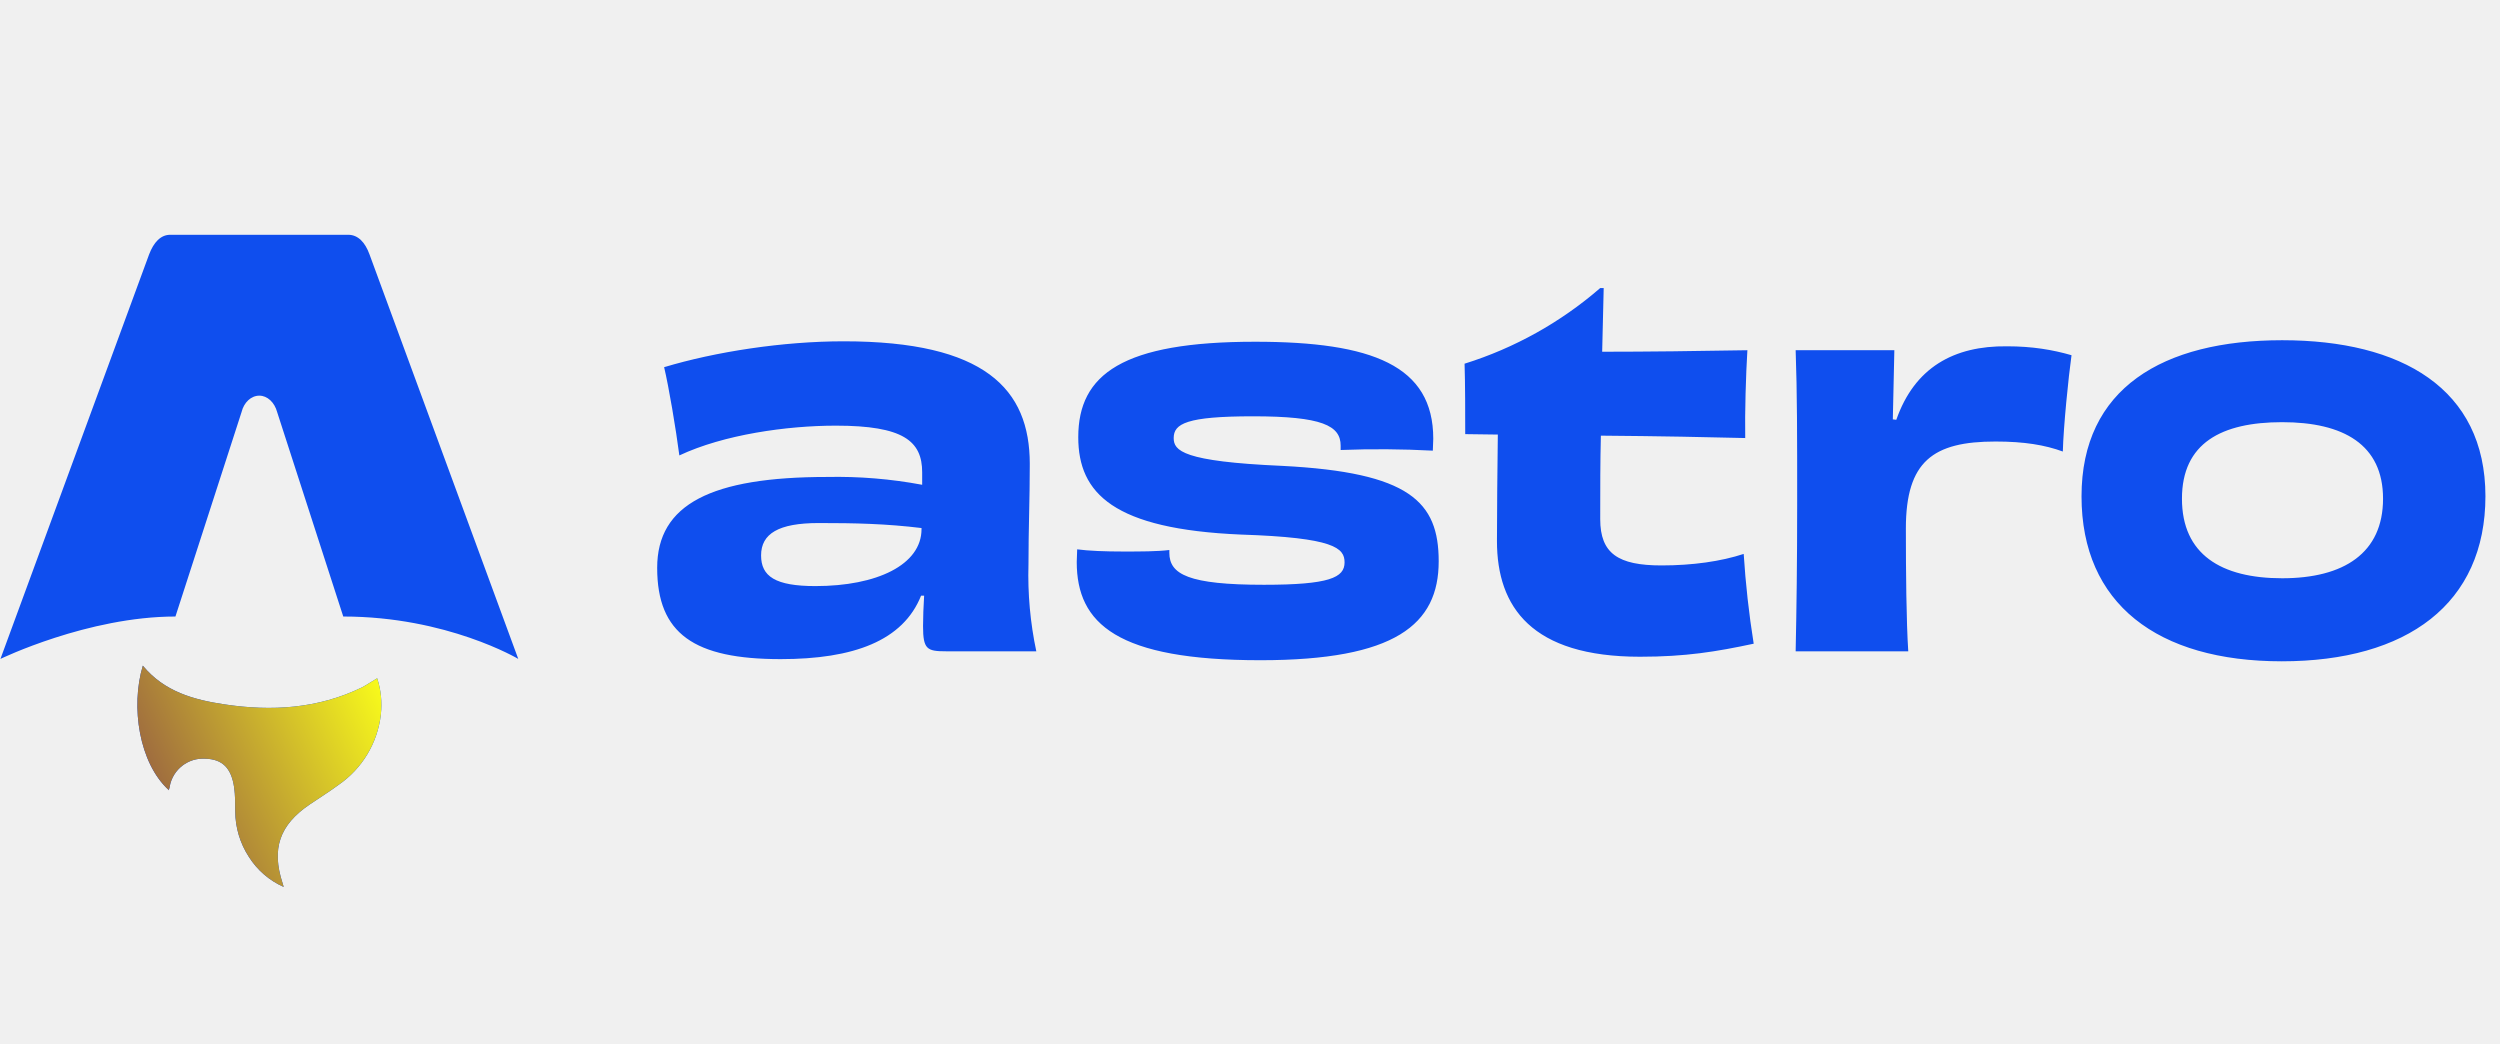
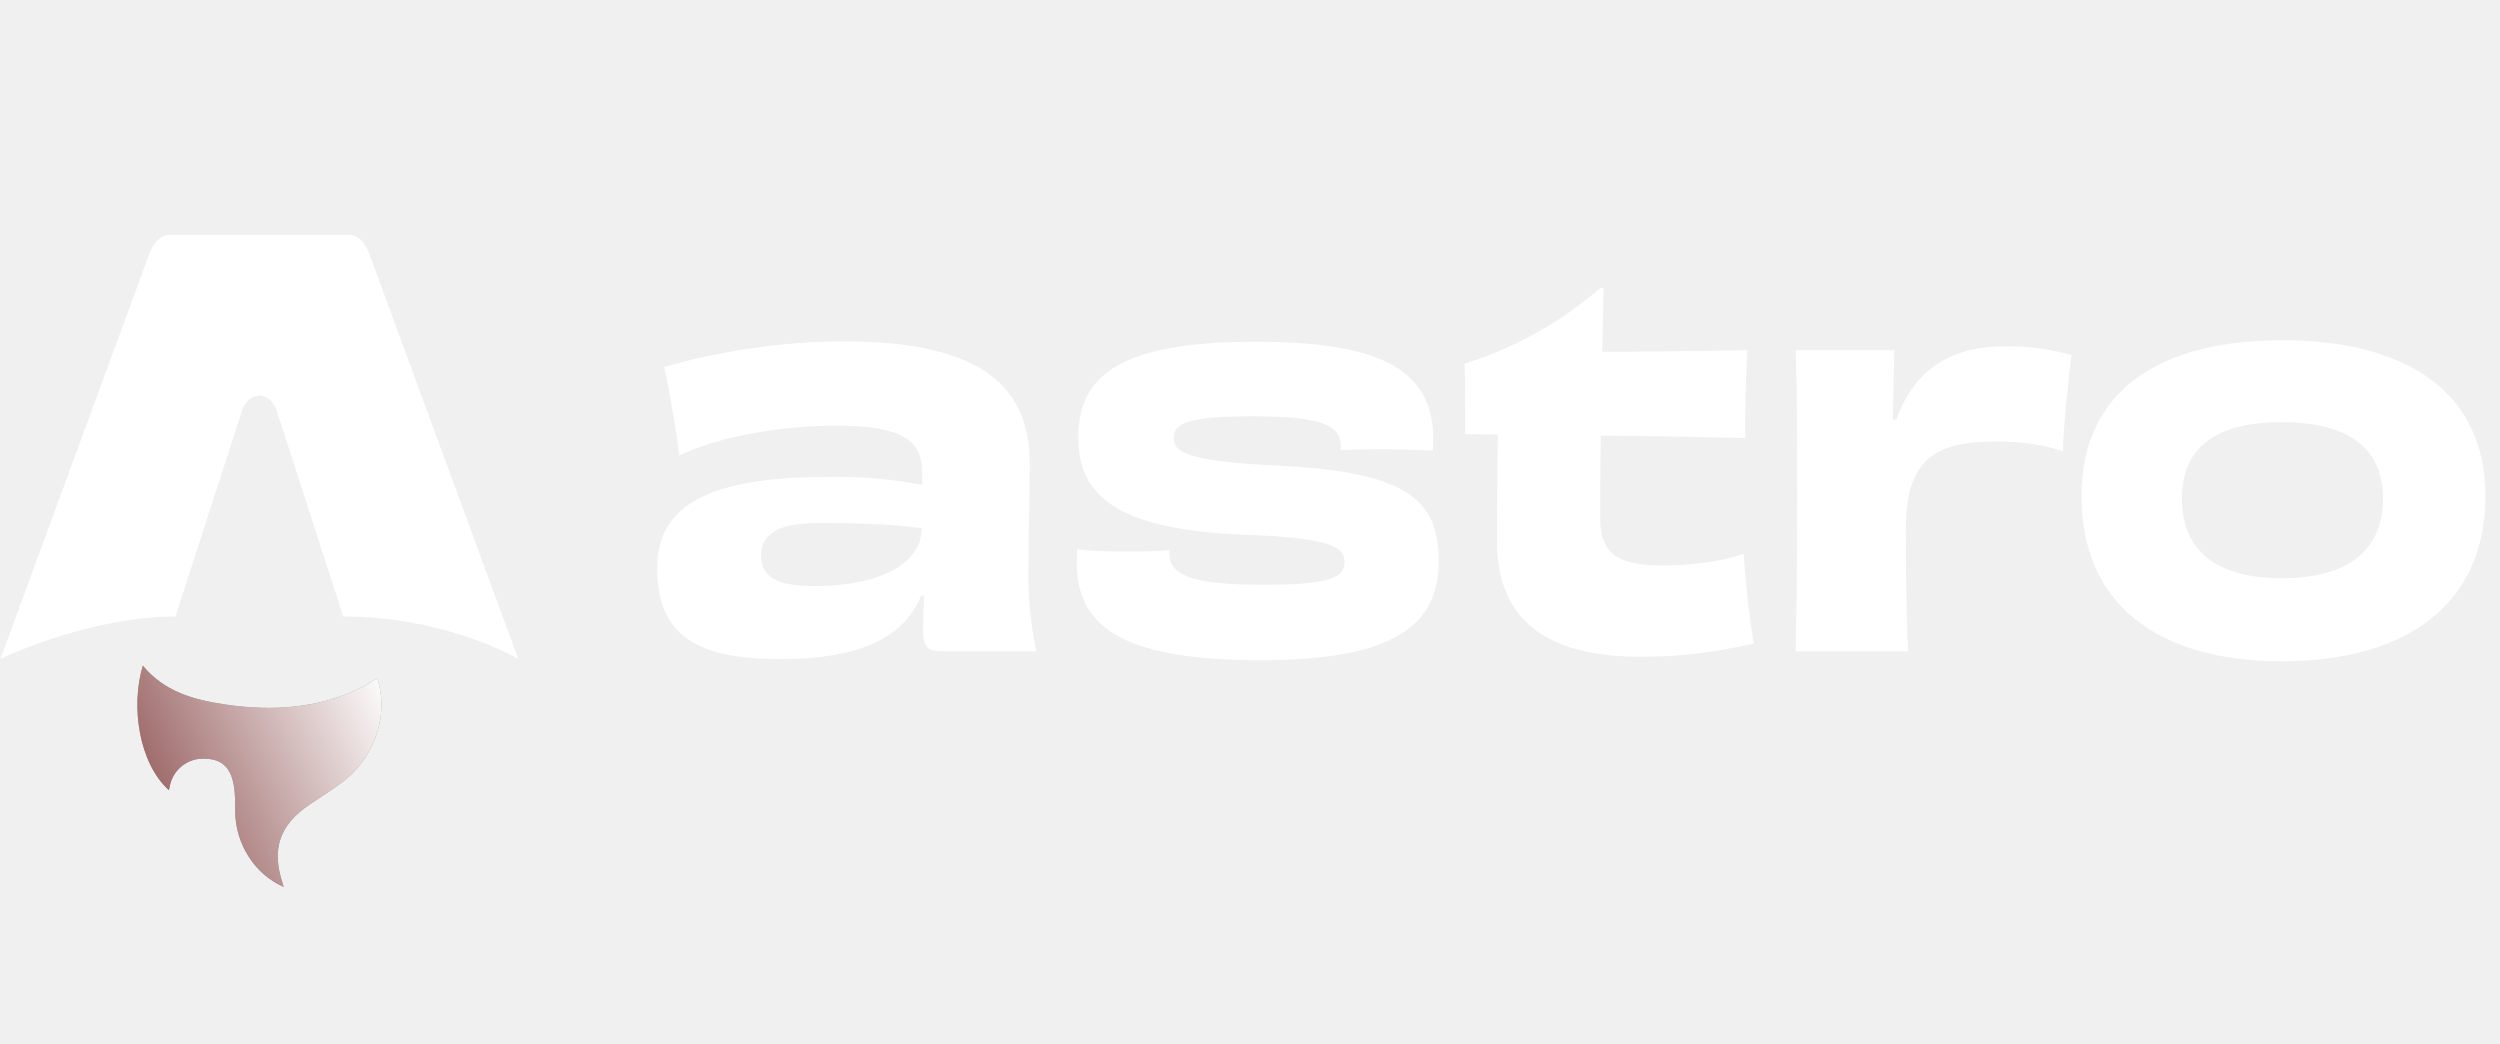
<svg xmlns="http://www.w3.org/2000/svg" fill="none" width="115" height="48">
-   <path fill="#0f4eee" d="M7.77 36.35C6.4 35.11 6 32.51 6.57 30.62c.99 1.2 2.35 1.57 3.75 1.78 2.18.33 4.31.2 6.33-.78.23-.12.44-.27.7-.42.18.55.23 1.1.17 1.67a4.56 4.56 0 0 1-1.94 3.23c-.43.32-.9.61-1.34.91-1.38.94-1.76 2.03-1.24 3.62l.05.17a3.63 3.63 0 0 1-1.6-1.38 3.87 3.87 0 0 1-.63-2.1c0-.37 0-.74-.05-1.1-.13-.9-.55-1.3-1.33-1.32a1.56 1.56 0 0 0-1.63 1.26c0 .06-.03.12-.05.2Z" />
+   <path fill="#999999" d="M7.77 36.35C6.4 35.11 6 32.51 6.57 30.62c.99 1.2 2.35 1.57 3.75 1.78 2.18.33 4.31.2 6.33-.78.23-.12.44-.27.7-.42.18.55.23 1.1.17 1.67a4.56 4.56 0 0 1-1.94 3.23c-.43.32-.9.61-1.34.91-1.38.94-1.76 2.03-1.24 3.62l.05.17a3.63 3.63 0 0 1-1.6-1.38 3.87 3.87 0 0 1-.63-2.1c0-.37 0-.74-.05-1.1-.13-.9-.55-1.3-1.33-1.32a1.56 1.56 0 0 0-1.63 1.26c0 .06-.03.12-.05.2Z" />
  <path fill="url(#a)" d="M7.77 36.35C6.4 35.11 6 32.51 6.57 30.62c.99 1.2 2.35 1.57 3.75 1.78 2.18.33 4.31.2 6.33-.78.23-.12.44-.27.7-.42.18.55.23 1.1.17 1.67a4.56 4.56 0 0 1-1.94 3.23c-.43.32-.9.61-1.34.91-1.38.94-1.76 2.03-1.24 3.62l.05.17a3.63 3.63 0 0 1-1.6-1.38 3.87 3.87 0 0 1-.63-2.1c0-.37 0-.74-.05-1.1-.13-.9-.55-1.3-1.33-1.32a1.56 1.56 0 0 0-1.63 1.26c0 .06-.03.12-.05.2Z" />
-   <path fill="#0f4eee" d="M.02 30.31s4.02-1.95 8.05-1.95l3.04-9.4c.11-.45.44-.76.82-.76.37 0 .7.31.82.76l3.04 9.4c4.77 0 8.05 1.95 8.05 1.95L17 11.71c-.2-.56-.53-.91-.98-.91H7.83c-.44 0-.76.35-.97.9L.02 30.31Zm42.37-5.97c0 1.64-2.05 2.62-4.88 2.62-1.85 0-2.5-.45-2.5-1.41 0-1 .8-1.49 2.65-1.49 1.67 0 3.09.03 4.73.23v.05Zm.03-2.04a21.37 21.37 0 0 0-4.37-.36c-5.32 0-7.82 1.25-7.82 4.18 0 3.04 1.71 4.2 5.68 4.2 3.35 0 5.63-.84 6.46-2.92h.14c-.03.5-.05 1-.05 1.4 0 1.07.18 1.16 1.06 1.16h4.15a16.9 16.9 0 0 1-.36-4c0-1.67.06-2.93.06-4.62 0-3.45-2.07-5.64-8.56-5.64-2.8 0-5.9.48-8.26 1.19.22.93.54 2.83.7 4.06 2.04-.96 4.95-1.37 7.2-1.37 3.11 0 3.97.71 3.97 2.15v.57Zm11.37 3c-.56.07-1.33.07-2.12.07-.83 0-1.6-.03-2.12-.1l-.02.58c0 2.85 1.87 4.52 8.45 4.52 6.2 0 8.2-1.64 8.2-4.55 0-2.74-1.33-4.09-7.2-4.39-4.58-.2-4.99-.7-4.99-1.28 0-.66.59-1 3.65-1 3.18 0 4.03.43 4.03 1.35v.2a46.13 46.13 0 0 1 4.24.03l.02-.55c0-3.36-2.8-4.46-8.2-4.46-6.08 0-8.13 1.49-8.13 4.39 0 2.6 1.64 4.23 7.48 4.48 4.3.14 4.77.62 4.77 1.28 0 .7-.7 1.03-3.71 1.03-3.47 0-4.35-.48-4.35-1.47v-.13Zm19.82-12.05a17.5 17.5 0 0 1-6.24 3.48c.03.84.03 2.4.03 3.24l1.5.02c-.02 1.63-.04 3.6-.04 4.9 0 3.04 1.6 5.32 6.58 5.32 2.1 0 3.5-.23 5.23-.6a43.77 43.77 0 0 1-.46-4.13c-1.03.34-2.34.53-3.78.53-2 0-2.82-.55-2.82-2.13 0-1.37 0-2.65.03-3.84 2.57.02 5.13.07 6.64.11-.02-1.18.03-2.9.1-4.04-2.2.04-4.65.07-6.68.07l.07-2.93h-.16Zm13.46 6.04a767.33 767.33 0 0 1 .07-3.18H82.6c.07 1.96.07 3.98.07 6.92 0 2.95-.03 4.99-.07 6.93h5.18c-.09-1.37-.11-3.68-.11-5.65 0-3.1 1.26-4 4.12-4 1.33 0 2.28.16 3.1.46.03-1.16.26-3.43.4-4.43-.86-.25-1.81-.41-2.96-.41-2.46-.03-4.26.98-5.1 3.38l-.17-.02Zm22.55 3.65c0 2.5-1.8 3.66-4.64 3.66-2.81 0-4.61-1.1-4.61-3.66s1.82-3.52 4.61-3.52c2.82 0 4.64 1.03 4.64 3.52Zm4.71-.11c0-4.96-3.87-7.18-9.35-7.18-5.5 0-9.23 2.22-9.23 7.18 0 4.94 3.49 7.59 9.21 7.59 5.77 0 9.37-2.65 9.37-7.6Z" />
+   <path fill="#ffffff" d="M.02 30.31s4.02-1.95 8.05-1.95l3.04-9.4c.11-.45.44-.76.82-.76.37 0 .7.31.82.76l3.04 9.4c4.77 0 8.05 1.95 8.05 1.95L17 11.71c-.2-.56-.53-.91-.98-.91H7.83c-.44 0-.76.35-.97.9L.02 30.31Zm42.37-5.97c0 1.64-2.05 2.62-4.88 2.62-1.85 0-2.5-.45-2.5-1.41 0-1 .8-1.49 2.65-1.49 1.67 0 3.09.03 4.73.23v.05Zm.03-2.04a21.37 21.37 0 0 0-4.37-.36c-5.32 0-7.82 1.25-7.82 4.18 0 3.04 1.71 4.2 5.68 4.2 3.35 0 5.63-.84 6.46-2.92h.14c-.03.5-.05 1-.05 1.4 0 1.07.18 1.16 1.06 1.16h4.15a16.9 16.9 0 0 1-.36-4c0-1.67.06-2.93.06-4.62 0-3.45-2.07-5.64-8.56-5.64-2.8 0-5.9.48-8.26 1.19.22.93.54 2.83.7 4.06 2.04-.96 4.95-1.37 7.2-1.37 3.11 0 3.97.71 3.97 2.15v.57Zm11.37 3c-.56.07-1.33.07-2.12.07-.83 0-1.6-.03-2.12-.1l-.02.58c0 2.85 1.87 4.52 8.45 4.52 6.2 0 8.2-1.64 8.2-4.55 0-2.74-1.33-4.09-7.2-4.39-4.58-.2-4.99-.7-4.99-1.28 0-.66.59-1 3.65-1 3.18 0 4.03.43 4.03 1.35v.2a46.13 46.13 0 0 1 4.24.03l.02-.55c0-3.36-2.8-4.46-8.2-4.46-6.08 0-8.13 1.49-8.13 4.39 0 2.6 1.64 4.23 7.48 4.48 4.3.14 4.77.62 4.77 1.28 0 .7-.7 1.03-3.71 1.03-3.47 0-4.35-.48-4.35-1.47v-.13Zm19.82-12.05a17.5 17.5 0 0 1-6.24 3.48c.03.84.03 2.4.03 3.24l1.5.02c-.02 1.63-.04 3.6-.04 4.9 0 3.04 1.6 5.32 6.58 5.32 2.1 0 3.5-.23 5.23-.6a43.77 43.77 0 0 1-.46-4.13c-1.03.34-2.34.53-3.78.53-2 0-2.82-.55-2.82-2.13 0-1.37 0-2.65.03-3.84 2.57.02 5.13.07 6.64.11-.02-1.18.03-2.9.1-4.04-2.2.04-4.65.07-6.68.07l.07-2.93h-.16Zm13.46 6.04a767.33 767.33 0 0 1 .07-3.18H82.6c.07 1.96.07 3.98.07 6.92 0 2.95-.03 4.99-.07 6.93h5.18c-.09-1.37-.11-3.68-.11-5.65 0-3.1 1.26-4 4.12-4 1.33 0 2.28.16 3.1.46.03-1.16.26-3.43.4-4.43-.86-.25-1.81-.41-2.96-.41-2.46-.03-4.26.98-5.1 3.38l-.17-.02Zm22.55 3.65c0 2.5-1.8 3.66-4.64 3.66-2.81 0-4.61-1.1-4.61-3.66s1.82-3.52 4.61-3.52c2.82 0 4.64 1.03 4.64 3.52Zm4.71-.11c0-4.96-3.87-7.18-9.35-7.18-5.5 0-9.23 2.22-9.23 7.18 0 4.94 3.49 7.59 9.21 7.59 5.77 0 9.37-2.65 9.37-7.6Z" />
  <defs>
    <linearGradient id="a" x1="6.33" x2="19.43" y1="40.8" y2="34.6" gradientUnits="userSpaceOnUse">
      <stop stop-color="#884848" />
-       <stop offset="1" stop-color="#fbff1a" />
+       <stop offset="1" stop-color="#ffffff" />
    </linearGradient>
  </defs>
</svg>
